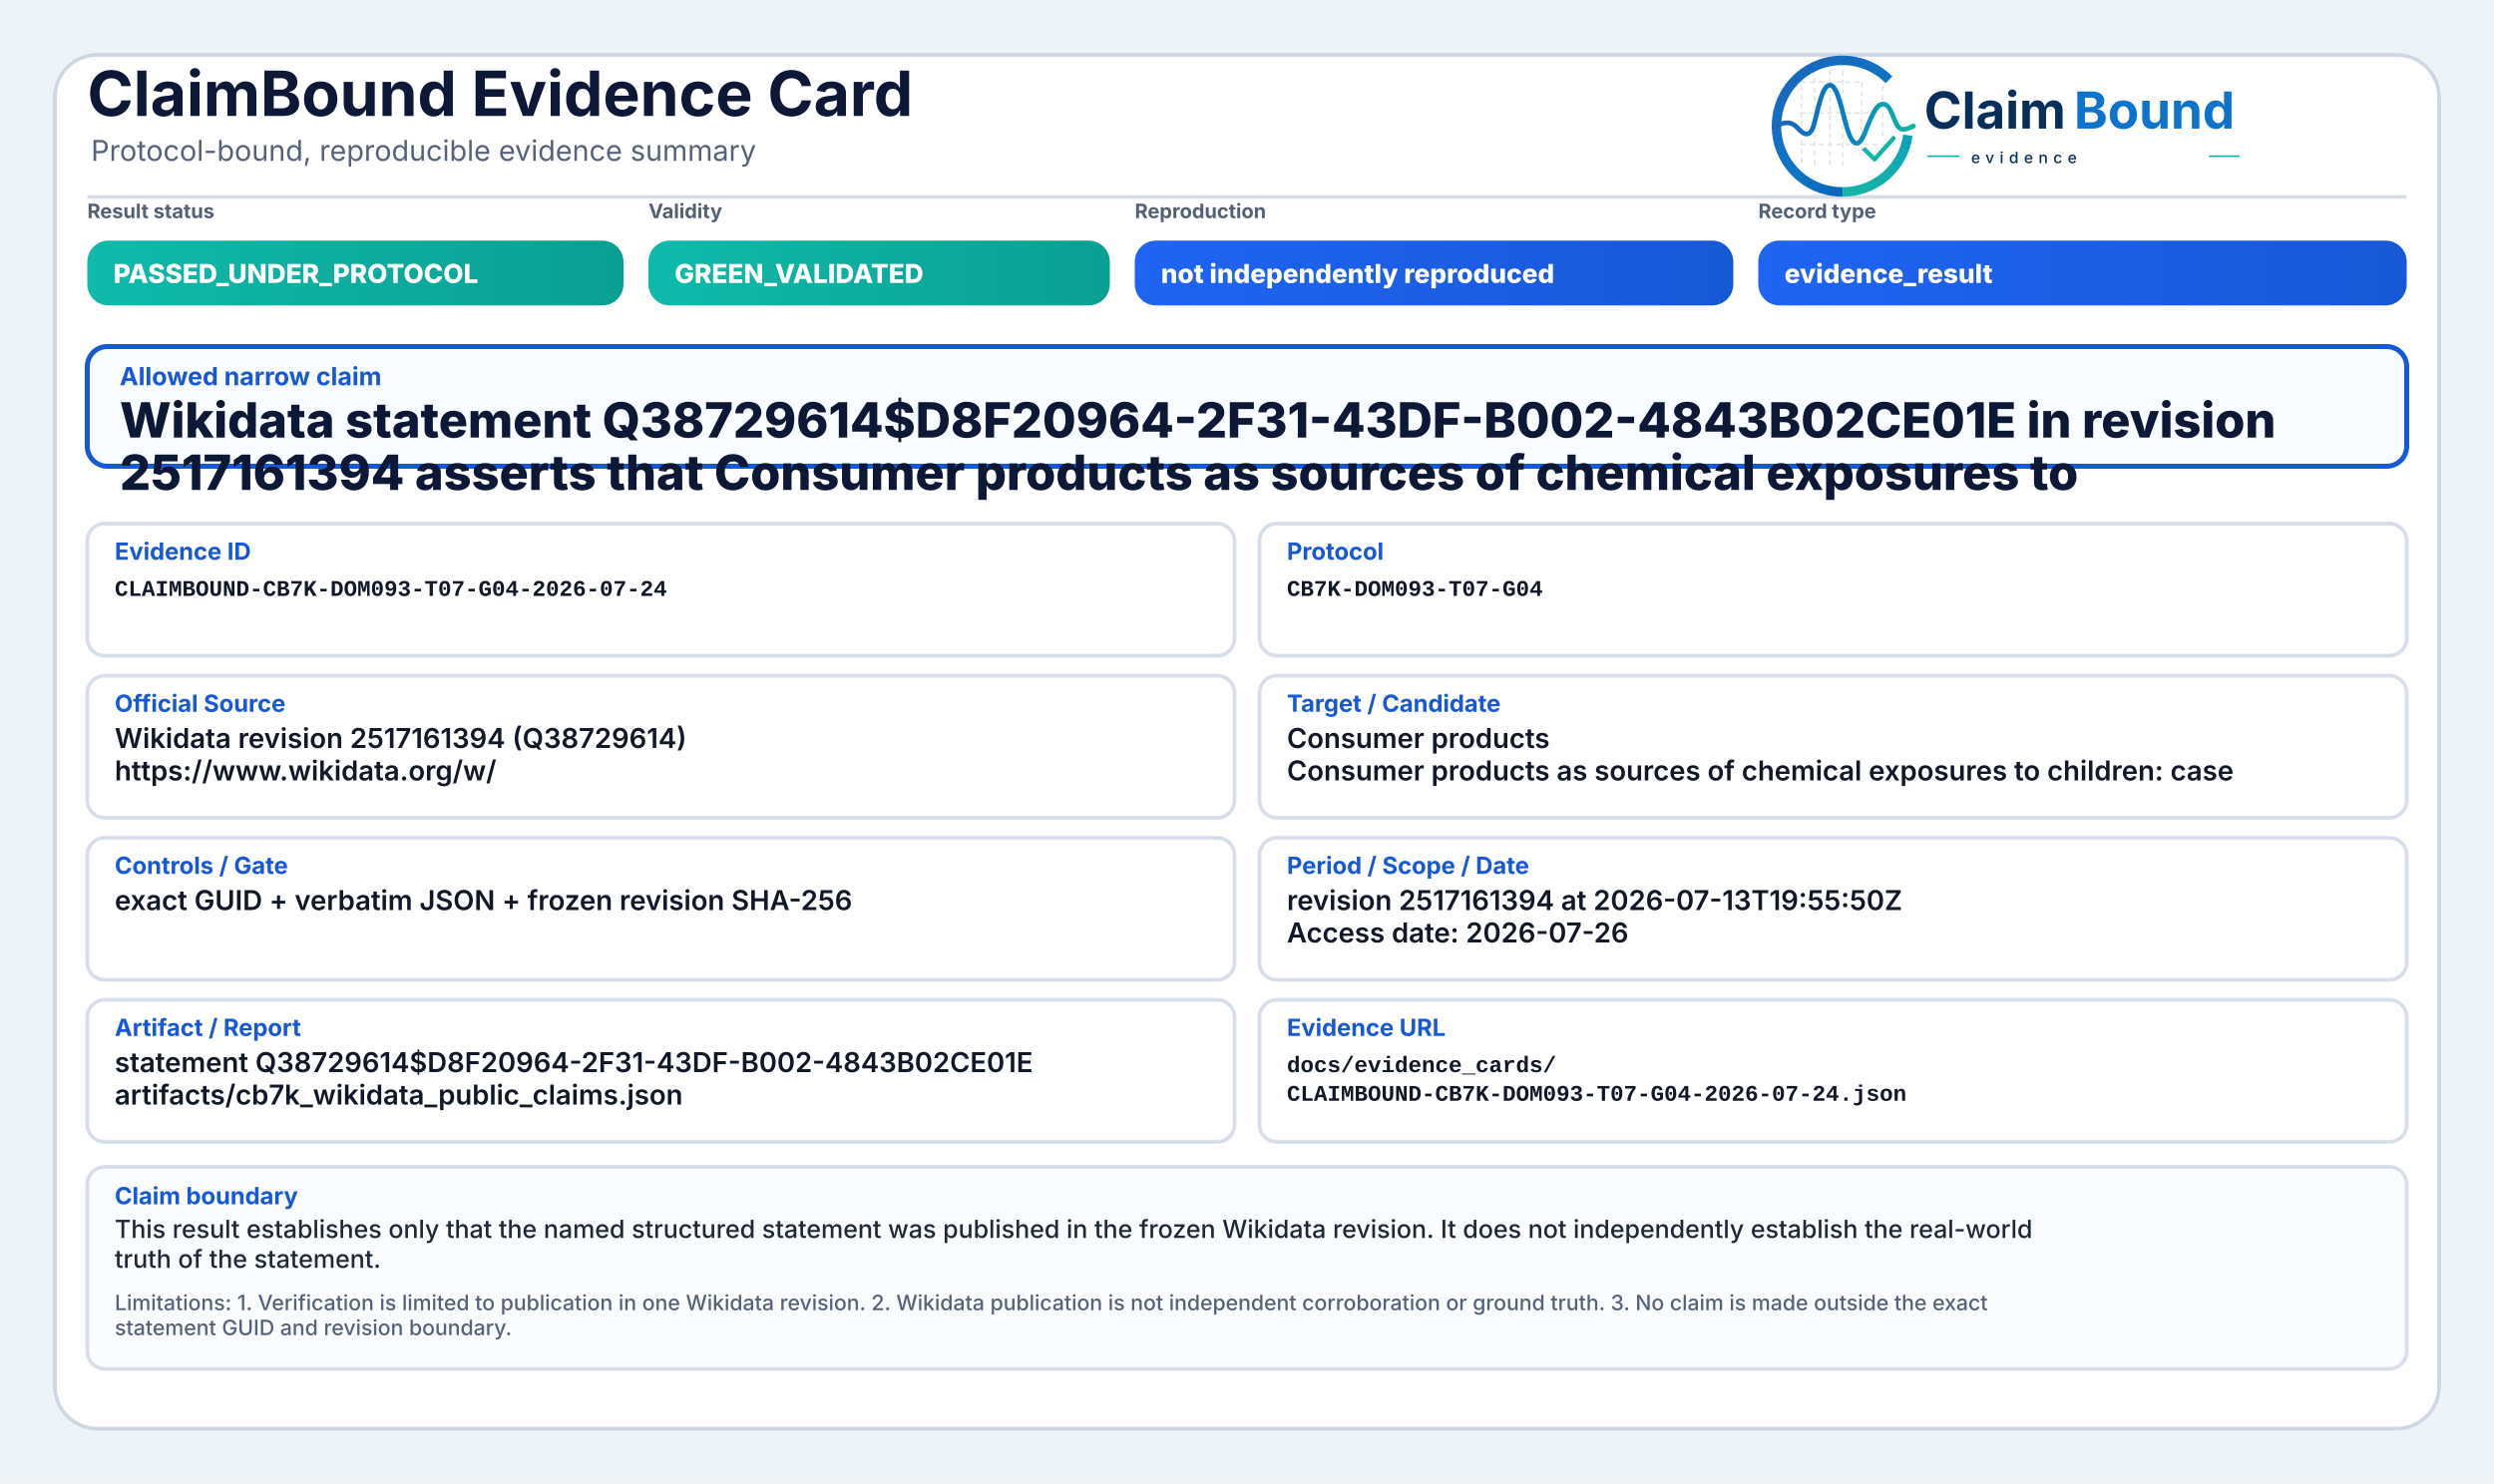
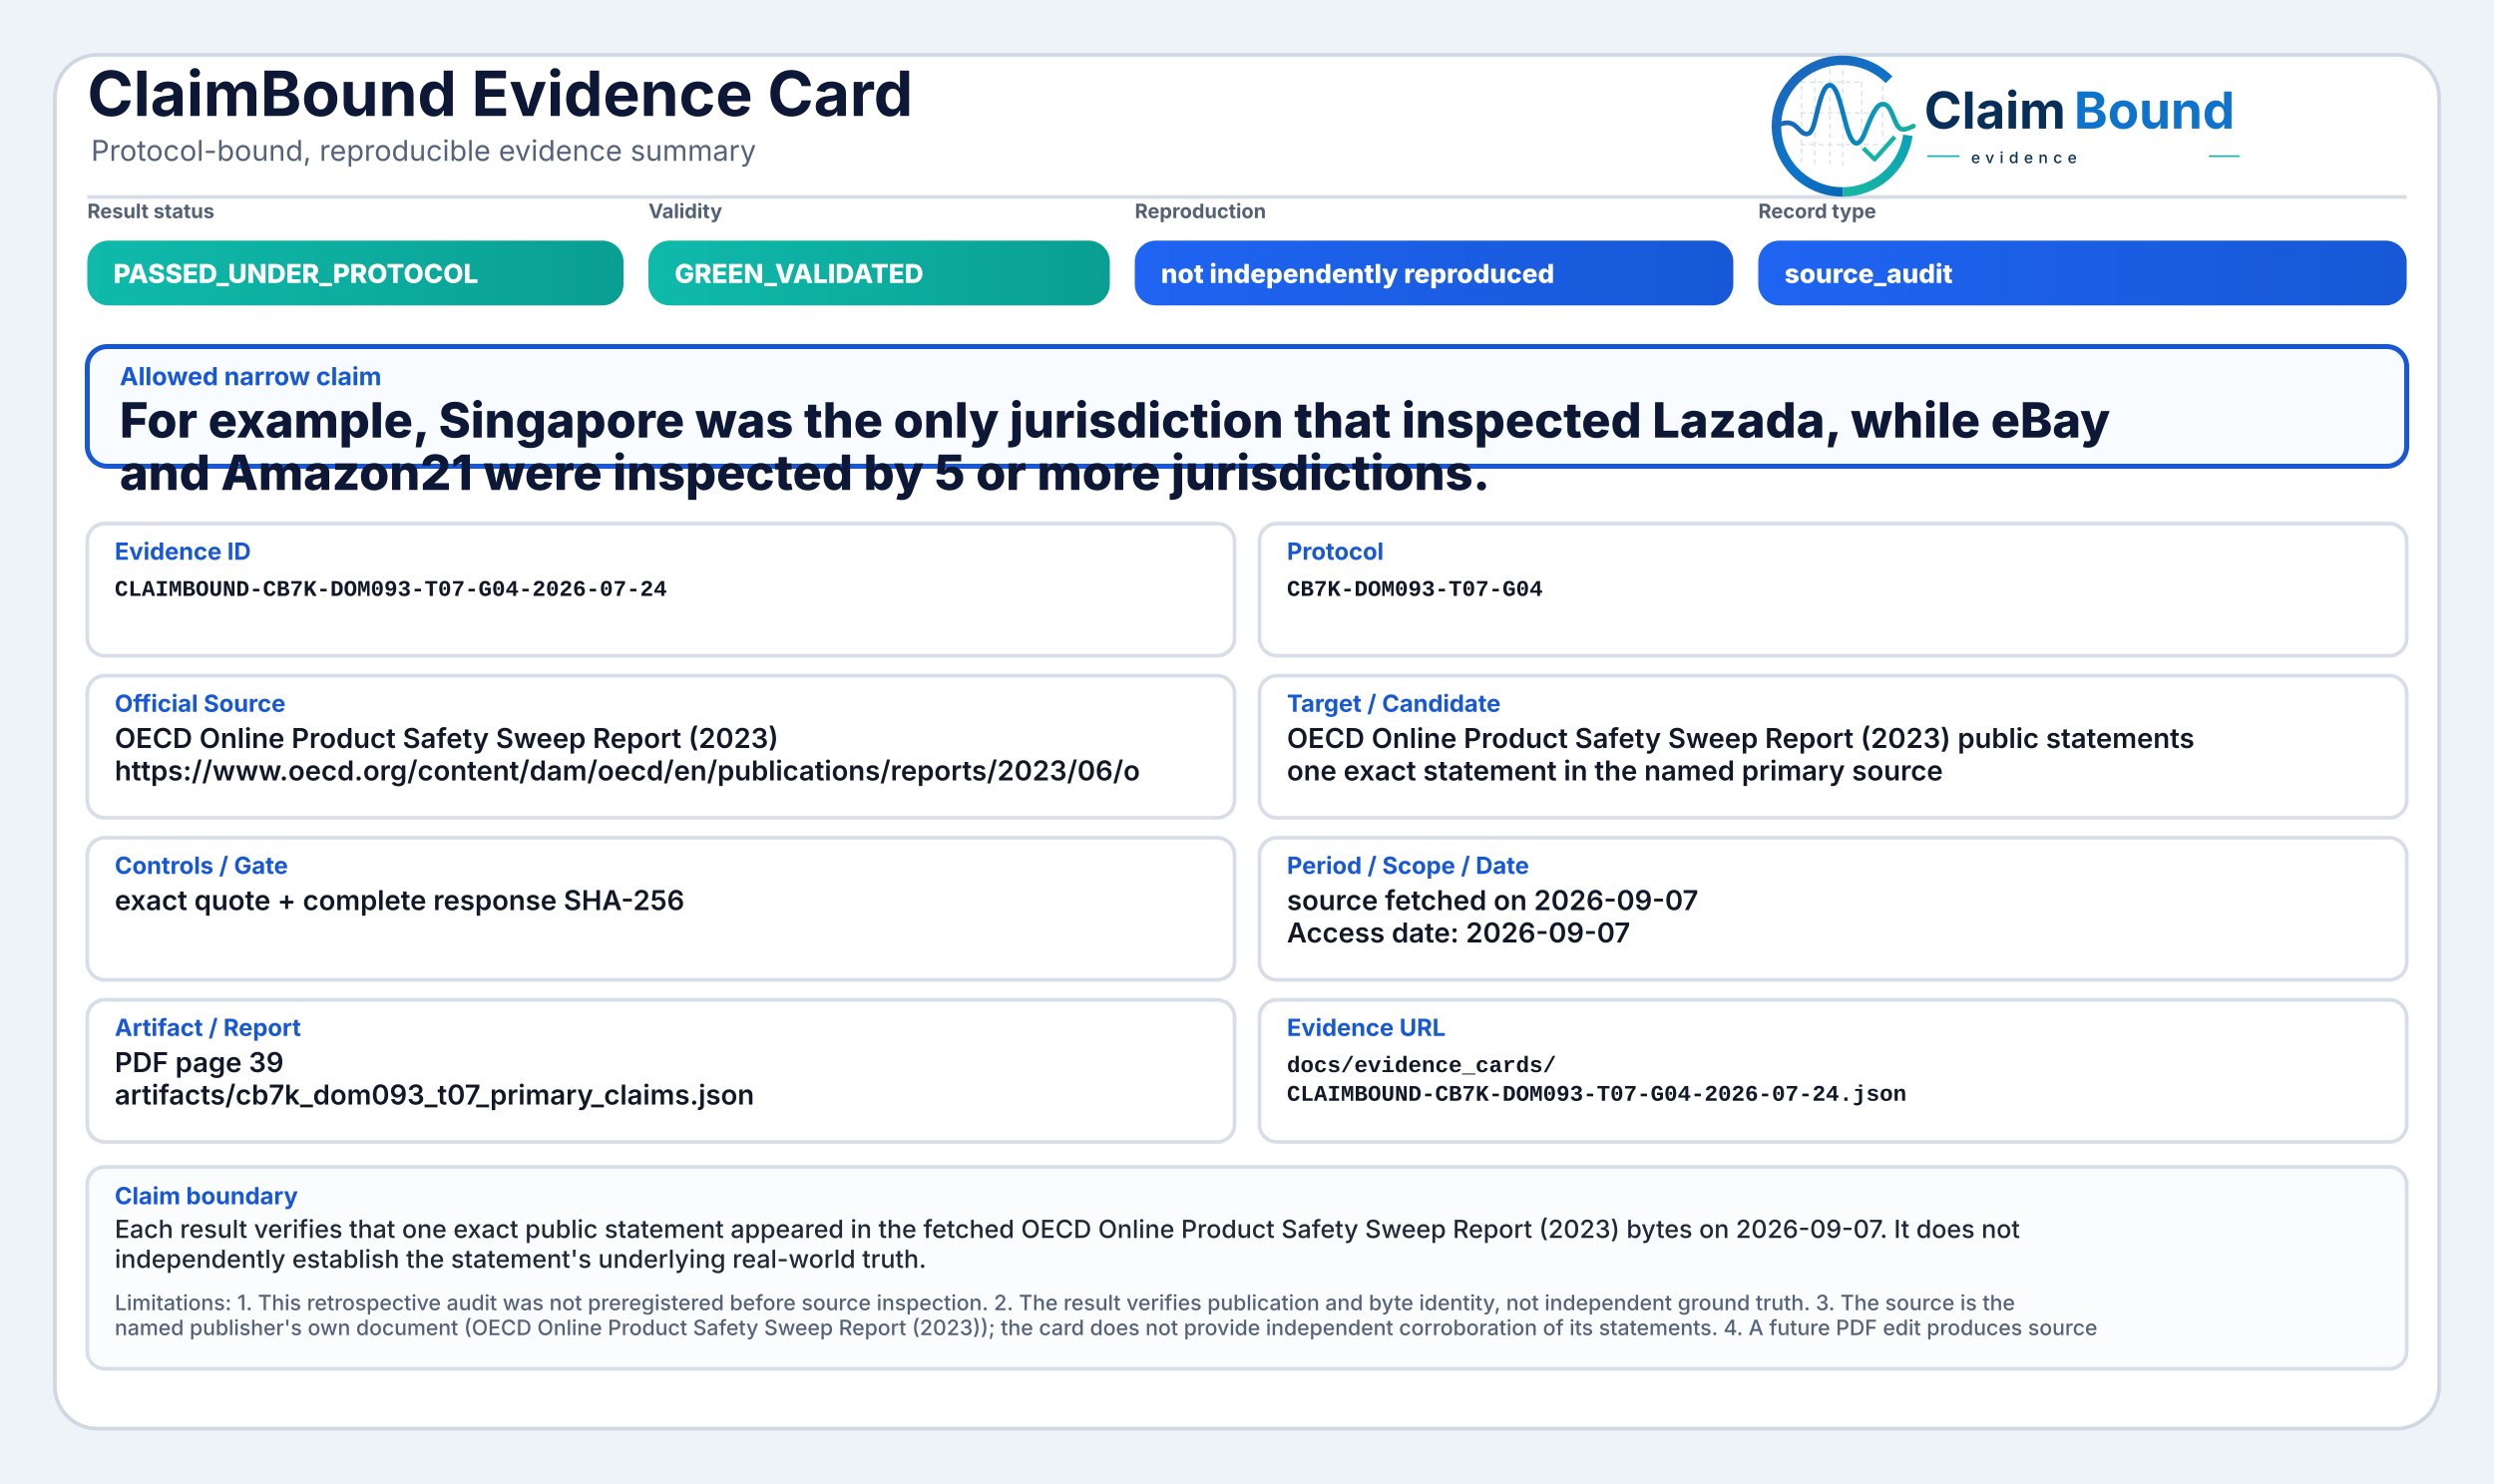
<svg xmlns="http://www.w3.org/2000/svg" width="2000" height="1190" viewBox="0 0 2000 1190" role="img" aria-label="ClaimBound Evidence Card">
  <defs>
    <linearGradient id="greenGrad" x1="0" y1="0" x2="1" y2="0">
      <stop offset="0%" stop-color="#0fbaaa" />
      <stop offset="100%" stop-color="#0a9f93" />
    </linearGradient>
    <linearGradient id="yellowGrad" x1="0" y1="0" x2="1" y2="0">
      <stop offset="0%" stop-color="#fbbf24" />
      <stop offset="100%" stop-color="#d97706" />
    </linearGradient>
    <linearGradient id="amberGrad" x1="0" y1="0" x2="1" y2="0">
      <stop offset="0%" stop-color="#f97316" />
      <stop offset="100%" stop-color="#c2410c" />
    </linearGradient>
    <linearGradient id="redGrad" x1="0" y1="0" x2="1" y2="0">
      <stop offset="0%" stop-color="#ef4444" />
      <stop offset="100%" stop-color="#b91c1c" />
    </linearGradient>
    <linearGradient id="grayGrad" x1="0" y1="0" x2="1" y2="0">
      <stop offset="0%" stop-color="#64748b" />
      <stop offset="100%" stop-color="#475569" />
    </linearGradient>
    <linearGradient id="blueGrad" x1="0" y1="0" x2="1" y2="0">
      <stop offset="0%" stop-color="#1f64f2" />
      <stop offset="100%" stop-color="#1758d6" />
    </linearGradient>
    <linearGradient id="logoRingBlue" x1="73" y1="453" x2="348" y2="793" gradientUnits="userSpaceOnUse">
      <stop offset="0" stop-color="#1E64BA" />
      <stop offset="0.55" stop-color="#0C75C8" />
      <stop offset="1" stop-color="#0A5FAB" />
    </linearGradient>
    <linearGradient id="logoRingTeal" x1="221" y1="792" x2="403" y2="594" gradientUnits="userSpaceOnUse">
      <stop offset="0" stop-color="#18B7A3" />
      <stop offset="1" stop-color="#089EBC" />
    </linearGradient>
    <linearGradient id="logoSignalGradient" x1="61" y1="628" x2="404" y2="628" gradientUnits="userSpaceOnUse">
      <stop offset="0" stop-color="#1E64BA" />
      <stop offset="0.43" stop-color="#0877C4" />
      <stop offset="0.72" stop-color="#0A97BB" />
      <stop offset="1" stop-color="#14B69E" />
    </linearGradient>
  </defs>
  <rect x="0" y="0" width="2000" height="1190" fill="#eef3f8" />
  <rect x="44" y="44" width="1912" height="1102" rx="34" fill="#ffffff" stroke="#cfd7e3" stroke-width="3" />
  <path d="M70 158 H1930" stroke="#d7dde7" stroke-width="3" />
  <text x="70" y="93" font-family="Inter, Segoe UI, Arial, sans-serif" font-size="50" font-weight="750" fill="#0d1736">ClaimBound Evidence Card</text>
  <text x="73" y="129" font-family="Inter, Segoe UI, Arial, sans-serif" font-size="23" font-weight="400" fill="#55627a">Protocol-bound, reproducible evidence summary</text>
  <g aria-label="ClaimBound evidence logo" transform="translate(1415,52) scale(0.33) translate(-40,-478)">
    <g stroke-linecap="butt" stroke-linejoin="round">
      <g stroke="#CBD3DC" stroke-width="3.2" stroke-linecap="round" stroke-dasharray="10 12" opacity="0.72">
        <path d="M130 507V714" />
        <path d="M162 490V719" />
        <path d="M199 491V719" />
        <path d="M230 471V726" />
        <path d="M276 521V690" />
        <path d="M327 508V650" />
        <path d="M128 520H277" />
        <path d="M128 595H327" />
        <path d="M128 672H355" />
      </g>
      <path d="M342.6 514.3A160 160 0 1 0 230 787" fill="none" stroke="url(#logoRingBlue)" stroke-width="23" />
      <path d="M230 787A160 160 0 0 0 388.4 649.3" fill="none" stroke="url(#logoRingTeal)" stroke-width="23" />
      <path d="M63 629.5C87 616.4 104.3 613.6 121.2 632.2C140.7 653.8 153.4 651.6 162.1 616.2C173.8 568.5 182.5 527.5 198.9 527.5C217.5 527.5 228.4 590.6 240.3 630.8C253.4 675.4 268.6 682.8 284.6 641.5C303.5 592.9 315.2 567.6 333.7 574.7C352.6 582 355.7 635.1 376.6 634.9C386.2 634.8 394 630.4 402 626.8" fill="none" stroke="url(#logoSignalGradient)" stroke-width="11.5" stroke-linecap="round" />
      <path d="M284 684.5L307.5 707.7L353 657" fill="none" stroke="#12B4A4" stroke-width="10.5" stroke-linecap="square" />
    </g>
    <text x="428" y="633" font-family="Inter, Segoe UI, Arial, sans-serif" font-size="124" font-weight="750" fill="#082F59" text-rendering="geometricPrecision">Claim</text>
    <text x="792" y="633" font-family="Inter, Segoe UI, Arial, sans-serif" font-size="124" font-weight="750" fill="#0E73CC" text-rendering="geometricPrecision">Bound</text>
    <line x1="436" y1="700" x2="514" y2="700" stroke="#11AFA9" stroke-width="4" />
    <text x="542" y="717" font-family="Inter, Segoe UI, Arial, sans-serif" font-size="38" font-weight="500" letter-spacing="13" fill="#082F59">evidence</text>
    <line x1="1120" y1="700" x2="1194" y2="700" stroke="#11AFA9" stroke-width="4" />
  </g>
  <text x="70" y="175" font-family="Inter, Segoe UI, Arial, sans-serif" font-size="16" font-weight="650" fill="#536174">Result status</text>
  <rect x="70" y="193" width="430" height="52" rx="17" fill="url(#greenGrad)" />
  <text x="91" y="227" font-family="Inter, Segoe UI, Arial, sans-serif" font-size="21" font-weight="800" fill="#ffffff">PASSED_UNDER_PROTOCOL</text>
  <text x="520" y="175" font-family="Inter, Segoe UI, Arial, sans-serif" font-size="16" font-weight="650" fill="#536174">Validity</text>
  <rect x="520" y="193" width="370" height="52" rx="17" fill="url(#greenGrad)" />
  <text x="541" y="227" font-family="Inter, Segoe UI, Arial, sans-serif" font-size="21" font-weight="800" fill="#ffffff">GREEN_VALIDATED</text>
  <text x="910" y="175" font-family="Inter, Segoe UI, Arial, sans-serif" font-size="16" font-weight="650" fill="#536174">Reproduction</text>
  <rect x="910" y="193" width="480" height="52" rx="17" fill="url(#blueGrad)" />
  <text x="931" y="227" font-family="Inter, Segoe UI, Arial, sans-serif" font-size="21" font-weight="800" fill="#ffffff">not independently reproduced</text>
  <text x="1410" y="175" font-family="Inter, Segoe UI, Arial, sans-serif" font-size="16" font-weight="650" fill="#536174">Record type</text>
  <rect x="1410" y="193" width="520" height="52" rx="17" fill="url(#blueGrad)" />
-   <text x="1431" y="227" font-family="Inter, Segoe UI, Arial, sans-serif" font-size="21" font-weight="800" fill="#ffffff">evidence_result</text>
+   <text x="1431" y="227" font-family="Inter, Segoe UI, Arial, sans-serif" font-size="21" font-weight="800" fill="#ffffff">source_audit</text>
  <rect x="70" y="278" width="1860" height="96" rx="16" fill="#f8fbff" stroke="#1758d6" stroke-width="4" />
  <text x="96" y="309" font-family="Inter, Segoe UI, Arial, sans-serif" font-size="20" font-weight="750" fill="#1758d6">Allowed narrow claim</text>
-   <text x="96" y="351" font-family="Inter, Segoe UI, Arial, sans-serif" font-size="39" font-weight="800" fill="#0d1736">Wikidata statement Q38729614$D8F20964-2F31-43DF-B002-4843B02CE01E in revision</text>
-   <text x="96" y="393" font-family="Inter, Segoe UI, Arial, sans-serif" font-size="39" font-weight="800" fill="#0d1736">2517161394 asserts that Consumer products as sources of chemical exposures to</text>
+   <text x="96" y="351" font-family="Inter, Segoe UI, Arial, sans-serif" font-size="39" font-weight="800" fill="#0d1736">For example, Singapore was the only jurisdiction that inspected Lazada, while eBay</text>
+   <text x="96" y="393" font-family="Inter, Segoe UI, Arial, sans-serif" font-size="39" font-weight="800" fill="#0d1736">and Amazon21 were inspected by 5 or more jurisdictions.</text>
  <rect x="70" y="420" width="920" height="106" rx="14" fill="#ffffff" stroke="#d8dee9" stroke-width="3" />
  <text x="92" y="449" font-family="Inter, Segoe UI, Arial, sans-serif" font-size="19" font-weight="750" fill="#1758d6">Evidence ID</text>
  <text x="92" y="478" font-family="SFMono-Regular, Consolas, Liberation Mono, monospace" font-size="18" font-weight="600" fill="#111827">CLAIMBOUND-CB7K-DOM093-T07-G04-2026-07-24</text>
  <rect x="1010" y="420" width="920" height="106" rx="14" fill="#ffffff" stroke="#d8dee9" stroke-width="3" />
  <text x="1032" y="449" font-family="Inter, Segoe UI, Arial, sans-serif" font-size="19" font-weight="750" fill="#1758d6">Protocol</text>
  <text x="1032" y="478" font-family="SFMono-Regular, Consolas, Liberation Mono, monospace" font-size="18" font-weight="600" fill="#111827">CB7K-DOM093-T07-G04</text>
  <rect x="70" y="542" width="920" height="114" rx="14" fill="#ffffff" stroke="#d8dee9" stroke-width="3" />
  <text x="92" y="571" font-family="Inter, Segoe UI, Arial, sans-serif" font-size="19" font-weight="750" fill="#1758d6">Official Source</text>
-   <text x="92" y="600" font-family="Inter, Segoe UI, Arial, sans-serif" font-size="22" font-weight="600" fill="#111827">Wikidata revision 2517161394 (Q38729614)</text>
-   <text x="92" y="626" font-family="Inter, Segoe UI, Arial, sans-serif" font-size="22" font-weight="600" fill="#111827">https://www.wikidata.org/w/</text>
+   <text x="92" y="600" font-family="Inter, Segoe UI, Arial, sans-serif" font-size="22" font-weight="600" fill="#111827">OECD Online Product Safety Sweep Report (2023)</text>
+   <text x="92" y="626" font-family="Inter, Segoe UI, Arial, sans-serif" font-size="22" font-weight="600" fill="#111827">https://www.oecd.org/content/dam/oecd/en/publications/reports/2023/06/o</text>
  <rect x="1010" y="542" width="920" height="114" rx="14" fill="#ffffff" stroke="#d8dee9" stroke-width="3" />
  <text x="1032" y="571" font-family="Inter, Segoe UI, Arial, sans-serif" font-size="19" font-weight="750" fill="#1758d6">Target / Candidate</text>
-   <text x="1032" y="600" font-family="Inter, Segoe UI, Arial, sans-serif" font-size="22" font-weight="600" fill="#111827">Consumer products</text>
-   <text x="1032" y="626" font-family="Inter, Segoe UI, Arial, sans-serif" font-size="22" font-weight="600" fill="#111827">Consumer products as sources of chemical exposures to children: case</text>
+   <text x="1032" y="600" font-family="Inter, Segoe UI, Arial, sans-serif" font-size="22" font-weight="600" fill="#111827">OECD Online Product Safety Sweep Report (2023) public statements</text>
+   <text x="1032" y="626" font-family="Inter, Segoe UI, Arial, sans-serif" font-size="22" font-weight="600" fill="#111827">one exact statement in the named primary source</text>
  <rect x="70" y="672" width="920" height="114" rx="14" fill="#ffffff" stroke="#d8dee9" stroke-width="3" />
  <text x="92" y="701" font-family="Inter, Segoe UI, Arial, sans-serif" font-size="19" font-weight="750" fill="#1758d6">Controls / Gate</text>
-   <text x="92" y="730" font-family="Inter, Segoe UI, Arial, sans-serif" font-size="22" font-weight="600" fill="#111827">exact GUID + verbatim JSON + frozen revision SHA-256</text>
+   <text x="92" y="730" font-family="Inter, Segoe UI, Arial, sans-serif" font-size="22" font-weight="600" fill="#111827">exact quote + complete response SHA-256</text>
  <rect x="1010" y="672" width="920" height="114" rx="14" fill="#ffffff" stroke="#d8dee9" stroke-width="3" />
  <text x="1032" y="701" font-family="Inter, Segoe UI, Arial, sans-serif" font-size="19" font-weight="750" fill="#1758d6">Period / Scope / Date</text>
-   <text x="1032" y="730" font-family="Inter, Segoe UI, Arial, sans-serif" font-size="22" font-weight="600" fill="#111827">revision 2517161394 at 2026-07-13T19:55:50Z</text>
-   <text x="1032" y="756" font-family="Inter, Segoe UI, Arial, sans-serif" font-size="22" font-weight="600" fill="#111827">Access date: 2026-07-26</text>
+   <text x="1032" y="730" font-family="Inter, Segoe UI, Arial, sans-serif" font-size="22" font-weight="600" fill="#111827">source fetched on 2026-09-07</text>
+   <text x="1032" y="756" font-family="Inter, Segoe UI, Arial, sans-serif" font-size="22" font-weight="600" fill="#111827">Access date: 2026-09-07</text>
  <rect x="70" y="802" width="920" height="114" rx="14" fill="#ffffff" stroke="#d8dee9" stroke-width="3" />
  <text x="92" y="831" font-family="Inter, Segoe UI, Arial, sans-serif" font-size="19" font-weight="750" fill="#1758d6">Artifact / Report</text>
-   <text x="92" y="860" font-family="Inter, Segoe UI, Arial, sans-serif" font-size="22" font-weight="600" fill="#111827">statement Q38729614$D8F20964-2F31-43DF-B002-4843B02CE01E</text>
-   <text x="92" y="886" font-family="Inter, Segoe UI, Arial, sans-serif" font-size="22" font-weight="600" fill="#111827">artifacts/cb7k_wikidata_public_claims.json</text>
+   <text x="92" y="860" font-family="Inter, Segoe UI, Arial, sans-serif" font-size="22" font-weight="600" fill="#111827">PDF page 39</text>
+   <text x="92" y="886" font-family="Inter, Segoe UI, Arial, sans-serif" font-size="22" font-weight="600" fill="#111827">artifacts/cb7k_dom093_t07_primary_claims.json</text>
  <rect x="1010" y="802" width="920" height="114" rx="14" fill="#ffffff" stroke="#d8dee9" stroke-width="3" />
  <text x="1032" y="831" font-family="Inter, Segoe UI, Arial, sans-serif" font-size="19" font-weight="750" fill="#1758d6">Evidence URL</text>
  <text x="1032" y="860" font-family="SFMono-Regular, Consolas, Liberation Mono, monospace" font-size="18" font-weight="600" fill="#111827">docs/evidence_cards/</text>
  <text x="1032" y="883" font-family="SFMono-Regular, Consolas, Liberation Mono, monospace" font-size="18" font-weight="600" fill="#111827">CLAIMBOUND-CB7K-DOM093-T07-G04-2026-07-24.json</text>
  <rect x="70" y="936" width="1860" height="162" rx="14" fill="#fbfcfe" stroke="#d8dee9" stroke-width="3" />
  <text x="92" y="966" font-family="Inter, Segoe UI, Arial, sans-serif" font-size="19" font-weight="750" fill="#1758d6">Claim boundary</text>
-   <text x="92" y="993" font-family="Inter, Segoe UI, Arial, sans-serif" font-size="20" font-weight="500" fill="#1f2937">This result establishes only that the named structured statement was published in the frozen Wikidata revision. It does not independently establish the real-world</text>
-   <text x="92" y="1017" font-family="Inter, Segoe UI, Arial, sans-serif" font-size="20" font-weight="500" fill="#1f2937">truth of the statement.</text>
-   <text x="92" y="1051" font-family="Inter, Segoe UI, Arial, sans-serif" font-size="17" font-weight="500" fill="#55627a">Limitations: 1. Verification is limited to publication in one Wikidata revision. 2. Wikidata publication is not independent corroboration or ground truth. 3. No claim is made outside the exact</text>
-   <text x="92" y="1071" font-family="Inter, Segoe UI, Arial, sans-serif" font-size="17" font-weight="500" fill="#55627a">statement GUID and revision boundary.</text>
+   <text x="92" y="993" font-family="Inter, Segoe UI, Arial, sans-serif" font-size="20" font-weight="500" fill="#1f2937">Each result verifies that one exact public statement appeared in the fetched OECD Online Product Safety Sweep Report (2023) bytes on 2026-09-07. It does not</text>
+   <text x="92" y="1017" font-family="Inter, Segoe UI, Arial, sans-serif" font-size="20" font-weight="500" fill="#1f2937">independently establish the statement's underlying real-world truth.</text>
+   <text x="92" y="1051" font-family="Inter, Segoe UI, Arial, sans-serif" font-size="17" font-weight="500" fill="#55627a">Limitations: 1. This retrospective audit was not preregistered before source inspection. 2. The result verifies publication and byte identity, not independent ground truth. 3. The source is the</text>
+   <text x="92" y="1071" font-family="Inter, Segoe UI, Arial, sans-serif" font-size="17" font-weight="500" fill="#55627a">named publisher's own document (OECD Online Product Safety Sweep Report (2023)); the card does not provide independent corroboration of its statements. 4. A future PDF edit produces source</text>
</svg>
